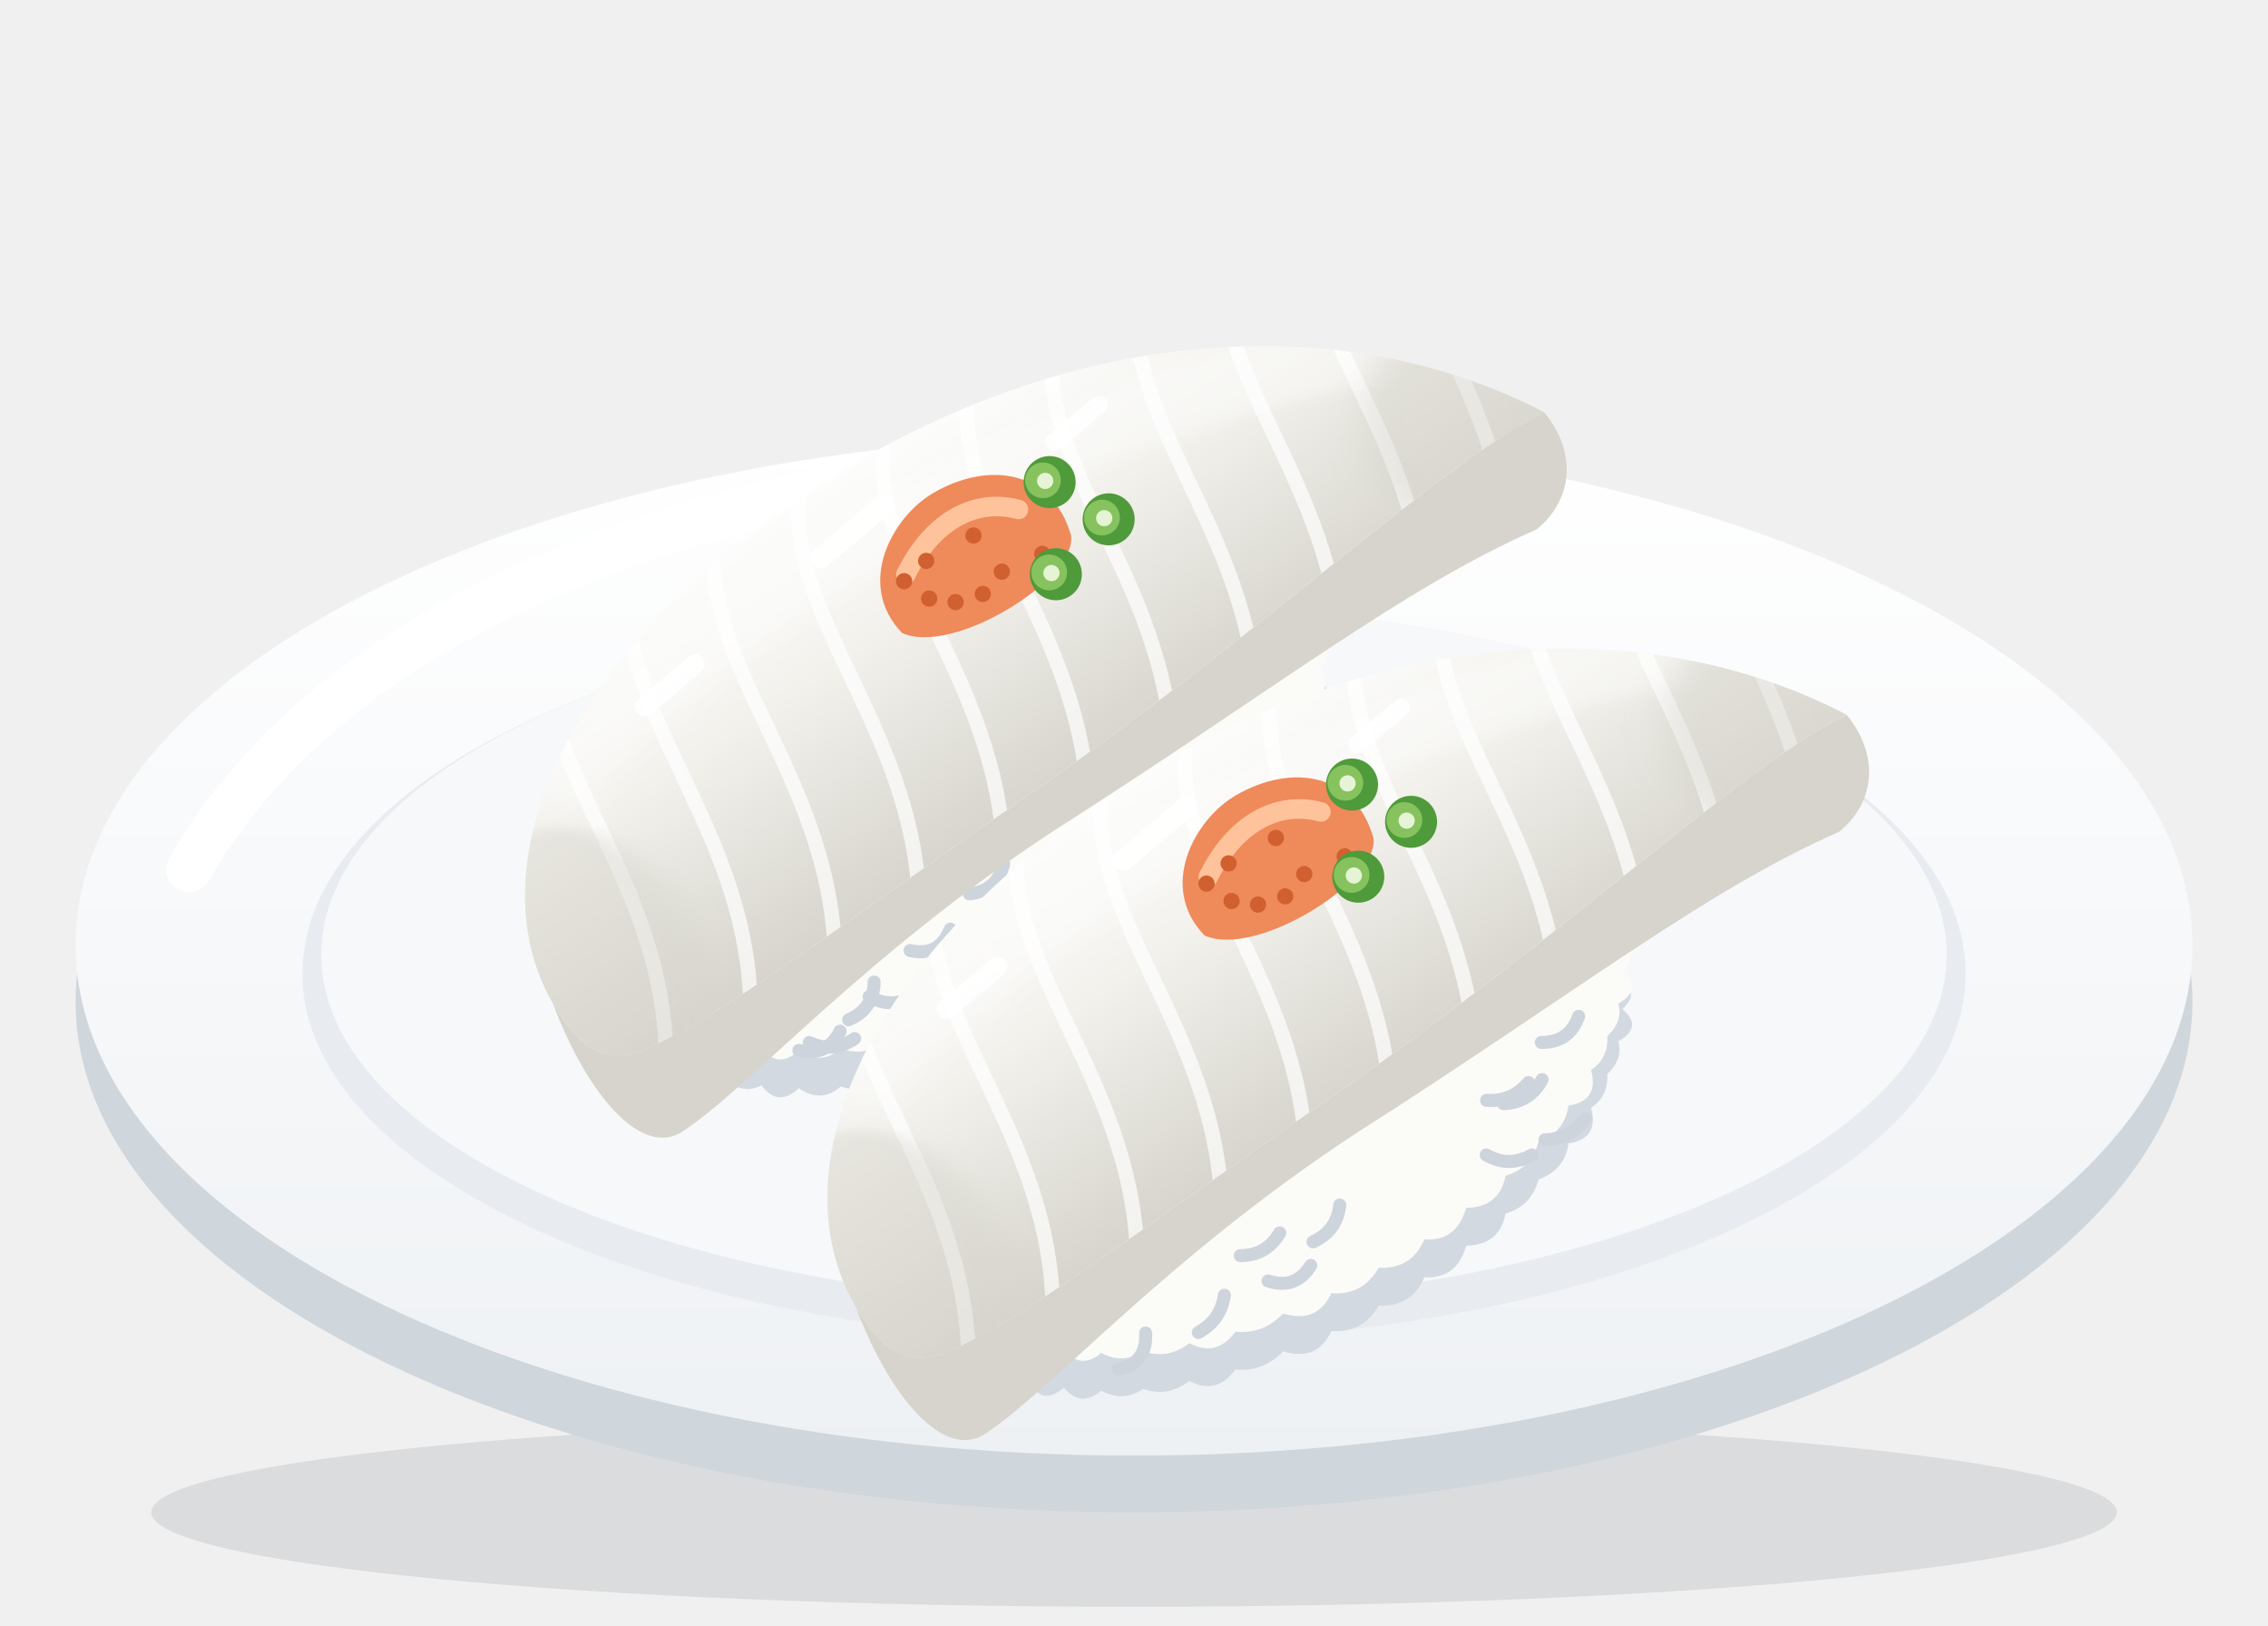
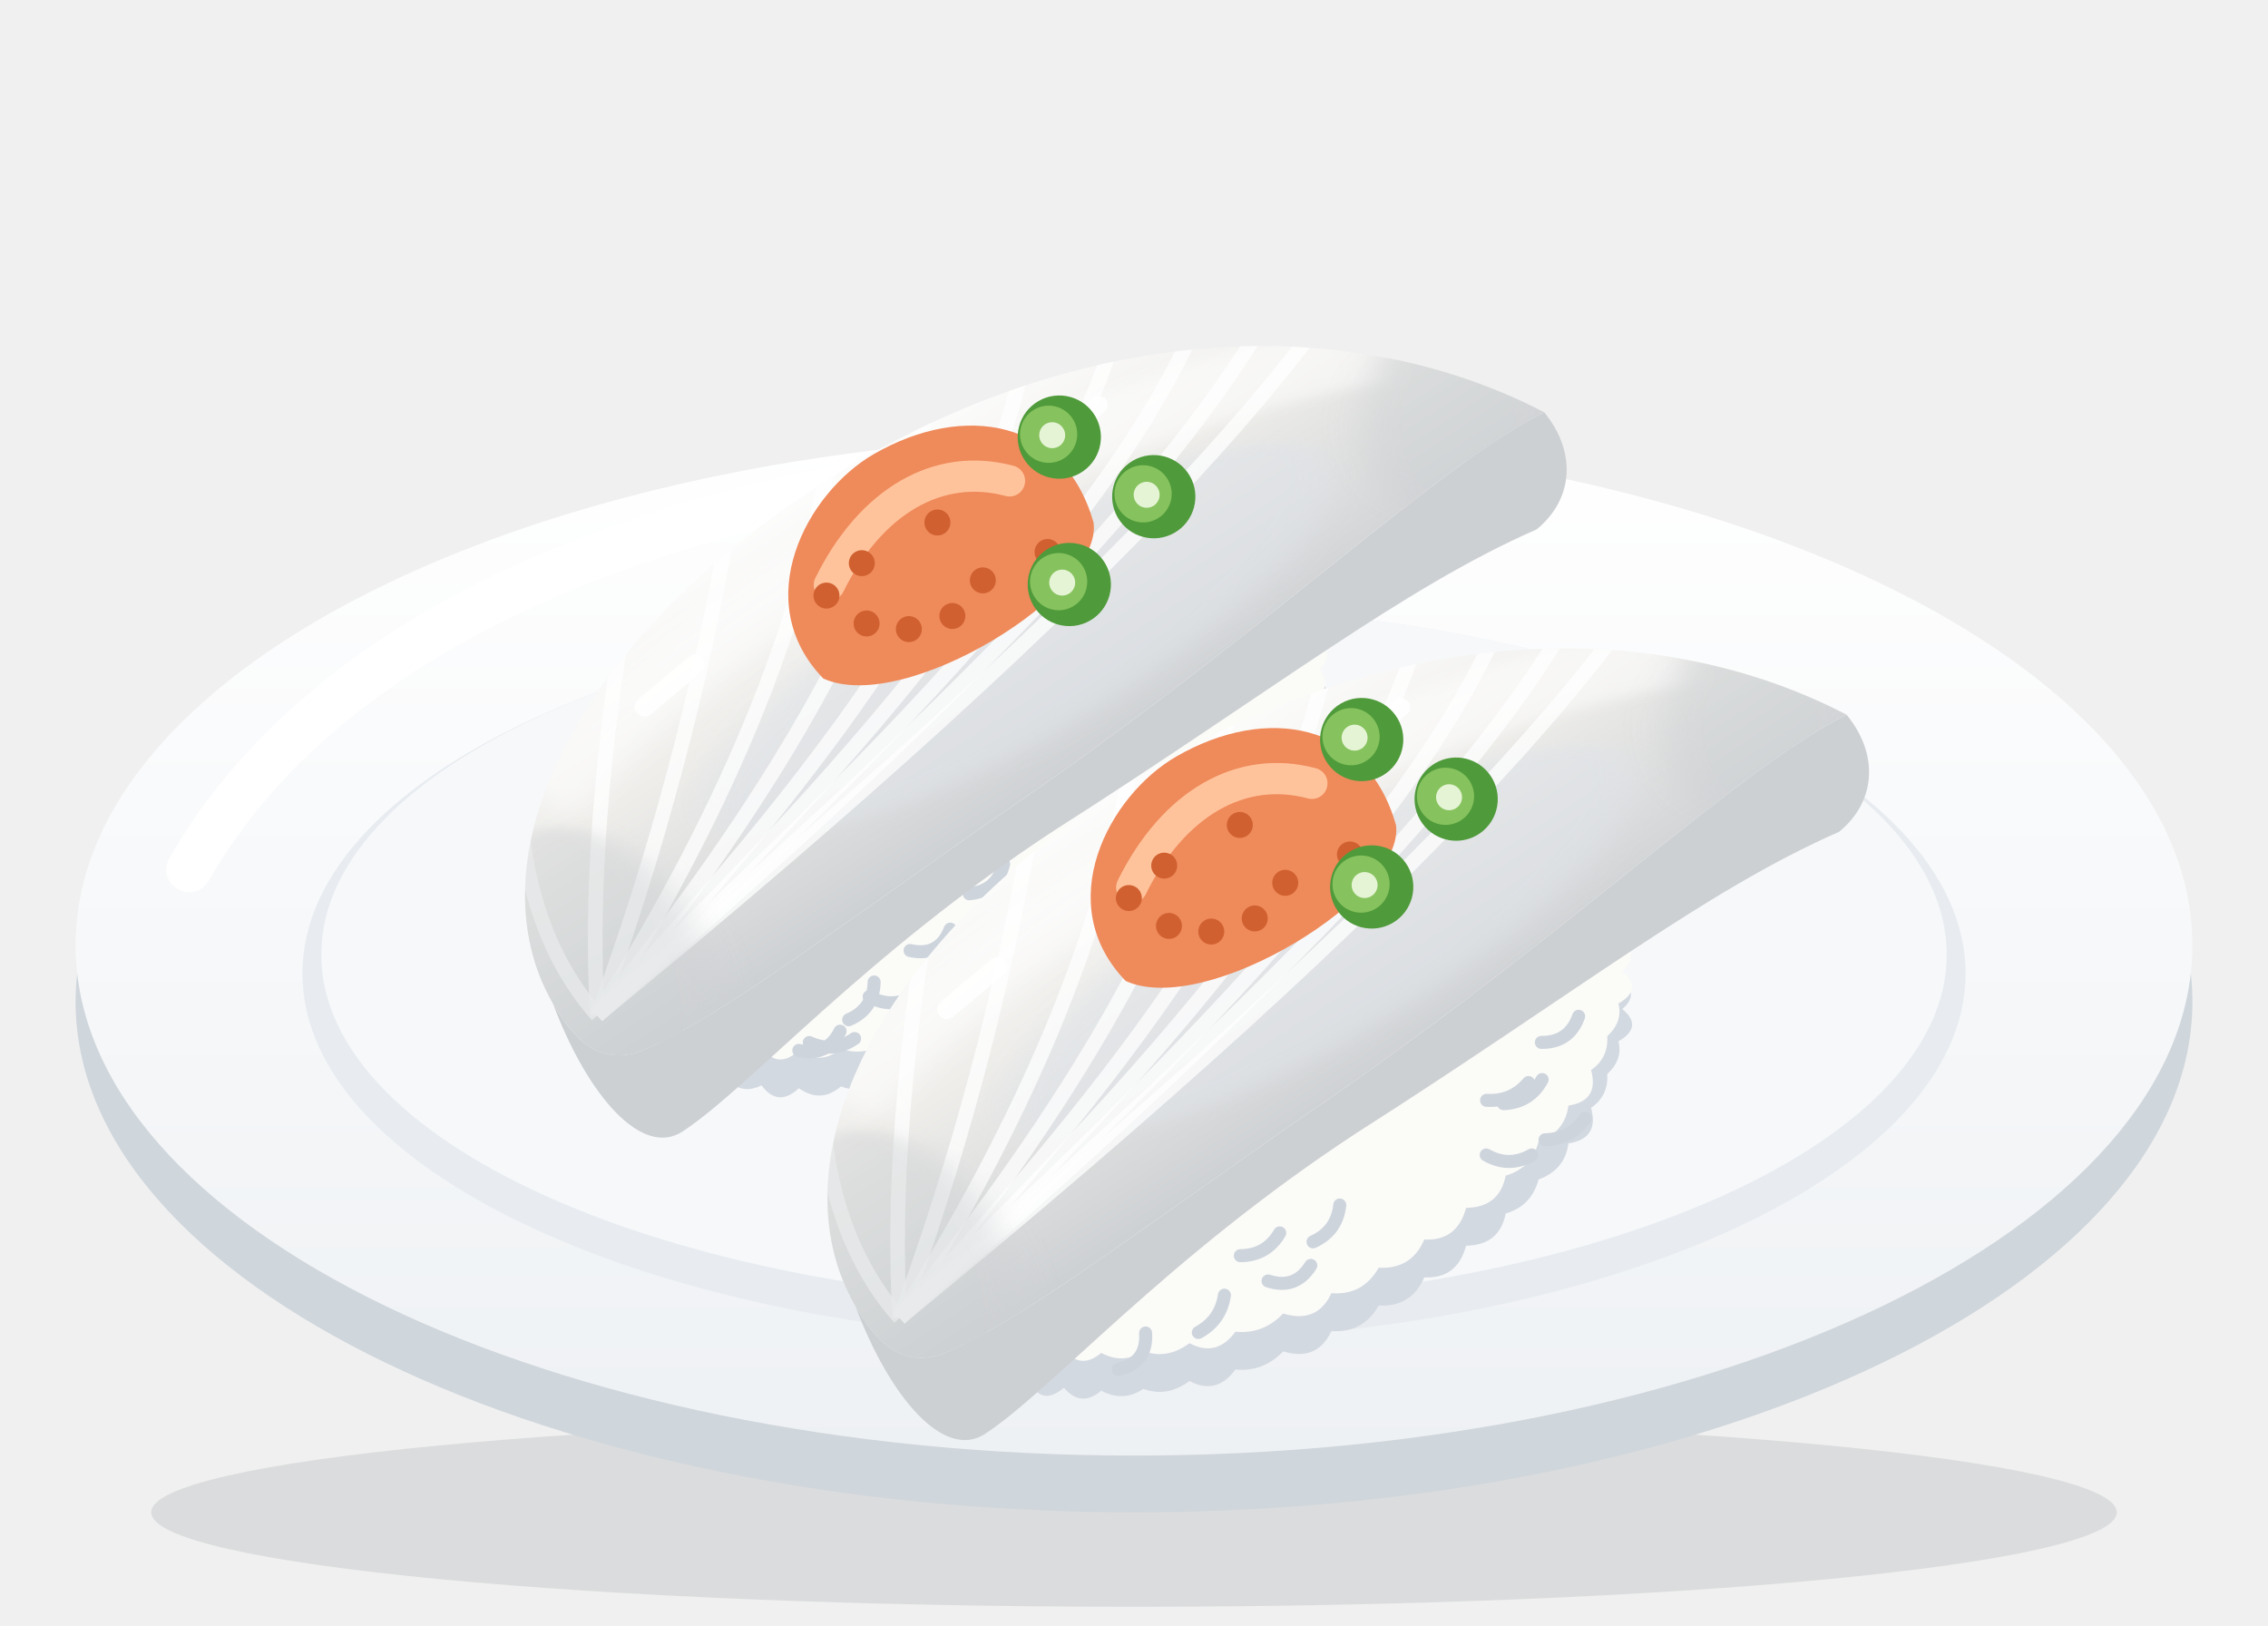
<svg xmlns="http://www.w3.org/2000/svg" viewBox="0 10 120 86">
  <defs>
    <filter id="soft" x="-20%" y="-50%" width="140%" height="200%">
      <feGaussianBlur stdDeviation="0.8" />
    </filter>
    <linearGradient id="plate" x1="0" y1="0" x2="0" y2="1">
      <stop offset="0" stop-color="#ffffff" />
      <stop offset="1" stop-color="#eef1f4" />
    </linearGradient>
    <linearGradient id="t" x1="0" y1="0" x2="0.15" y2="1">
      <stop offset="0" stop-color="#ffffff" />
-       <stop offset="0.45" stop-color="#f2f1ec" />
-       <stop offset="1" stop-color="#d6d4cc" />
+       <stop offset="0.45" stop-color="#eeedea" />
+       <stop offset="1" stop-color="#cdd0d3" />
    </linearGradient>
  </defs>
  <ellipse cx="60" cy="90" rx="52" ry="5" fill="#1c2b36" opacity="0.10" />
  <ellipse cx="60" cy="63" rx="56" ry="27" fill="#cfd6dc" />
  <ellipse cx="60" cy="60" rx="56" ry="27" fill="url(#plate)" />
  <ellipse cx="60" cy="61.5" rx="44" ry="19.5" fill="#e8ecf0" />
  <ellipse cx="60" cy="60.5" rx="43" ry="18.5" fill="#f6f8fa" />
  <path d="M10 56 C18 42 38 35 60 34" fill="none" stroke="#fff" stroke-width="2.4" stroke-linecap="round" />
  <g transform="translate(52 54.5) rotate(-30) scale(0.86)">
    <path d="M23 0 Q23.5 0.9 22.8 1.6 Q23.4 2.9 22.1 3.2 Q22.2 4.5 20.9 4.8 Q21.1 6.5 19.3 6.2 Q18.8 7.4 17.4 7.5 Q16.8 9.1 15.1 8.7 Q14.1 10 12.4 9.7 Q11.4 11.3 9.6 10.5 Q8.1 11.4 6.5 11 Q5 12.2 3.3 11.4 Q1.7 12.9 0 11.5 Q-1.7 12 -3.3 11.4 Q-5 12.3 -6.5 11 Q-8.3 12 -9.6 10.5 Q-11.3 11.1 -12.4 9.7 Q-14.1 9.9 -15.1 8.7 Q-16.7 9 -17.4 7.5 Q-19.1 7.9 -19.3 6.2 Q-20.7 6.1 -20.9 4.8 Q-22.1 4.5 -22.1 3.2 Q-23.8 3 -22.8 1.6 Q-23.9 1 -23 0 Q-24 -1 -22.8 -1.6 Q-23.1 -2.7 -22.1 -3.2 Q-21.9 -4.3 -20.9 -4.8 Q-20.8 -6.2 -19.3 -6.2 Q-18.7 -7.3 -17.4 -7.5 Q-16.8 -9.1 -15.1 -8.7 Q-14.1 -9.9 -12.4 -9.7 Q-11.3 -11.2 -9.6 -10.5 Q-8.2 -11.7 -6.5 -11 Q-5 -11.9 -3.3 -11.4 Q-1.7 -12.1 -0 -11.5 Q1.7 -12.4 3.3 -11.4 Q5 -12 6.5 -11 Q8.3 -12.1 9.6 -10.5 Q11.3 -11.2 12.4 -9.7 Q14.1 -10 15.1 -8.7 Q16.6 -8.8 17.4 -7.5 Q19.1 -7.9 19.3 -6.2 Q21.1 -6.5 20.9 -4.8 Q22.6 -4.8 22.1 -3.2 Q23.6 -2.9 22.8 -1.6 Q24.1 -1 23 0 Z" fill="#d3d9e1" />
  </g>
  <g transform="translate(52 52.5) rotate(-30) scale(0.86)">
    <path d="M23 0 Q23.5 0.9 22.8 1.6 Q23.4 2.9 22.1 3.2 Q22.2 4.5 20.9 4.8 Q21.1 6.5 19.3 6.2 Q18.8 7.4 17.4 7.5 Q16.8 9.1 15.1 8.7 Q14.1 10 12.4 9.7 Q11.4 11.3 9.6 10.5 Q8.1 11.4 6.5 11 Q5 12.2 3.3 11.4 Q1.7 12.9 0 11.5 Q-1.7 12 -3.3 11.4 Q-5 12.3 -6.5 11 Q-8.3 12 -9.6 10.5 Q-11.3 11.1 -12.4 9.7 Q-14.1 9.9 -15.1 8.7 Q-16.7 9 -17.4 7.5 Q-19.1 7.9 -19.3 6.2 Q-20.7 6.1 -20.9 4.8 Q-22.1 4.5 -22.1 3.2 Q-23.8 3 -22.8 1.6 Q-23.9 1 -23 0 Q-24 -1 -22.8 -1.6 Q-23.1 -2.7 -22.1 -3.2 Q-21.9 -4.3 -20.9 -4.8 Q-20.8 -6.2 -19.3 -6.2 Q-18.7 -7.3 -17.4 -7.5 Q-16.8 -9.1 -15.1 -8.7 Q-14.1 -9.9 -12.4 -9.7 Q-11.3 -11.2 -9.6 -10.5 Q-8.2 -11.7 -6.5 -11 Q-5 -11.9 -3.3 -11.4 Q-1.7 -12.1 -0 -11.5 Q1.7 -12.4 3.3 -11.4 Q5 -12 6.5 -11 Q8.3 -12.1 9.6 -10.5 Q11.3 -11.2 12.4 -9.7 Q14.1 -10 15.1 -8.7 Q16.6 -8.8 17.4 -7.5 Q19.1 -7.9 19.3 -6.2 Q21.1 -6.5 20.9 -4.8 Q22.6 -4.8 22.1 -3.2 Q23.6 -2.9 22.8 -1.6 Q24.1 -1 23 0 Z" fill="#fbfbf8" />
  </g>
  <g transform="translate(52 50.5) rotate(-30) scale(0.86)">
    <path d="M23 0 Q23.5 0.9 22.8 1.6 Q23.4 2.9 22.1 3.2 Q22.2 4.5 20.9 4.8 Q21.1 6.5 19.3 6.2 Q18.8 7.4 17.4 7.5 Q16.8 9.1 15.1 8.7 Q14.1 10 12.4 9.7 Q11.4 11.3 9.6 10.5 Q8.1 11.4 6.5 11 Q5 12.2 3.3 11.4 Q1.7 12.9 0 11.5 Q-1.7 12 -3.3 11.4 Q-5 12.3 -6.5 11 Q-8.3 12 -9.6 10.5 Q-11.3 11.1 -12.4 9.7 Q-14.1 9.9 -15.1 8.7 Q-16.7 9 -17.4 7.5 Q-19.1 7.9 -19.3 6.2 Q-20.7 6.1 -20.9 4.8 Q-22.1 4.5 -22.1 3.2 Q-23.8 3 -22.8 1.6 Q-23.9 1 -23 0 Q-24 -1 -22.8 -1.6 Q-23.1 -2.7 -22.1 -3.2 Q-21.9 -4.3 -20.9 -4.8 Q-20.8 -6.2 -19.3 -6.2 Q-18.7 -7.3 -17.4 -7.5 Q-16.8 -9.1 -15.1 -8.7 Q-14.1 -9.9 -12.4 -9.7 Q-11.3 -11.2 -9.6 -10.5 Q-8.2 -11.7 -6.5 -11 Q-5 -11.9 -3.3 -11.4 Q-1.7 -12.1 -0 -11.5 Q1.7 -12.4 3.3 -11.4 Q5 -12 6.5 -11 Q8.3 -12.1 9.6 -10.5 Q11.3 -11.2 12.4 -9.7 Q14.1 -10 15.1 -8.7 Q16.6 -8.8 17.4 -7.5 Q19.1 -7.9 19.3 -6.2 Q21.1 -6.5 20.9 -4.8 Q22.6 -4.8 22.1 -3.2 Q23.6 -2.9 22.8 -1.6 Q24.1 -1 23 0 Z" fill="#fbfbf8" />
  </g>
  <g transform="translate(52 48.5) rotate(-30) scale(0.86)">
    <path d="M23 0 Q23.5 0.9 22.8 1.6 Q23.4 2.9 22.1 3.2 Q22.2 4.5 20.9 4.8 Q21.1 6.5 19.3 6.2 Q18.8 7.4 17.4 7.5 Q16.8 9.1 15.1 8.7 Q14.1 10 12.4 9.7 Q11.4 11.3 9.6 10.5 Q8.1 11.4 6.5 11 Q5 12.2 3.3 11.4 Q1.7 12.9 0 11.5 Q-1.7 12 -3.3 11.4 Q-5 12.3 -6.5 11 Q-8.3 12 -9.6 10.5 Q-11.3 11.1 -12.4 9.7 Q-14.1 9.9 -15.1 8.7 Q-16.7 9 -17.4 7.5 Q-19.1 7.9 -19.3 6.2 Q-20.7 6.1 -20.9 4.8 Q-22.1 4.5 -22.1 3.2 Q-23.8 3 -22.8 1.6 Q-23.9 1 -23 0 Q-24 -1 -22.8 -1.6 Q-23.1 -2.7 -22.1 -3.2 Q-21.9 -4.3 -20.9 -4.8 Q-20.8 -6.2 -19.3 -6.2 Q-18.7 -7.3 -17.4 -7.5 Q-16.8 -9.1 -15.1 -8.7 Q-14.1 -9.9 -12.4 -9.7 Q-11.3 -11.2 -9.6 -10.5 Q-8.2 -11.7 -6.5 -11 Q-5 -11.9 -3.3 -11.4 Q-1.7 -12.1 -0 -11.5 Q1.7 -12.4 3.3 -11.4 Q5 -12 6.5 -11 Q8.3 -12.1 9.6 -10.5 Q11.3 -11.2 12.4 -9.7 Q14.1 -10 15.1 -8.7 Q16.6 -8.8 17.4 -7.5 Q19.1 -7.9 19.3 -6.2 Q21.1 -6.5 20.9 -4.8 Q22.6 -4.8 22.1 -3.2 Q23.6 -2.9 22.8 -1.6 Q24.1 -1 23 0 Z" fill="#fbfbf8" />
  </g>
  <g transform="translate(52 52.5) rotate(-30) scale(0.86)">
    <path d="M-16.6 7.4 q1.4 0.8 2.8 0" transform="rotate(25 -16.6 7.4)" fill="none" stroke="#cdd4dc" stroke-width="0.8" stroke-linecap="round" />
    <path d="M-7.3 9.6 q1.4 1.1 2.8 0" transform="rotate(-1 -7.3 9.6)" fill="none" stroke="#cdd4dc" stroke-width="0.8" stroke-linecap="round" />
    <path d="M11 4.7 q1.4 0.9 2.8 0" transform="rotate(-3 11 4.7)" fill="none" stroke="#cdd4dc" stroke-width="0.8" stroke-linecap="round" />
    <path d="M-17.4 7.5 q1.4 1.1 2.8 0" transform="rotate(5 -17.4 7.5)" fill="none" stroke="#cdd4dc" stroke-width="0.8" stroke-linecap="round" />
    <path d="M-13.8 7.4 q1.4 0.9 2.8 0" transform="rotate(-26 -13.8 7.4)" fill="none" stroke="#cdd4dc" stroke-width="0.8" stroke-linecap="round" />
    <path d="M-8.4 5.6 q1.4 1.2 2.8 0" transform="rotate(2 -8.4 5.6)" fill="none" stroke="#cdd4dc" stroke-width="0.8" stroke-linecap="round" />
    <path d="M6.1 7.6 q1.4 0.9 2.8 0" transform="rotate(-26 6.1 7.6)" fill="none" stroke="#cdd4dc" stroke-width="0.8" stroke-linecap="round" />
    <path d="M-3.5 4.4 q1.4 1 2.8 0" transform="rotate(-11 -3.5 4.4)" fill="none" stroke="#cdd4dc" stroke-width="0.8" stroke-linecap="round" />
    <path d="M13.9 8.1 q1.4 0.8 2.8 0" transform="rotate(9 13.9 8.1)" fill="none" stroke="#cdd4dc" stroke-width="0.8" stroke-linecap="round" />
    <path d="M-12 6.8 q1.4 0.8 2.8 0" transform="rotate(29 -12 6.8)" fill="none" stroke="#cdd4dc" stroke-width="0.8" stroke-linecap="round" />
  </g>
  <g transform="translate(52 44) rotate(-30) scale(0.86)">
-     <path d="M-34 6 C-34 8.5 -33.5 10.6 -31 11.2 C-26 12 -16 10.6 -2 9.5 C16 8 30 4.5 37 5 C37.5 8 36 10.5 33 11 C24 10 14 11.5 -2 12.2 C-16 13 -26 16.5 -31 16.8 C-34 17 -35 12 -34 6 Z" fill="#d6d4cc" />
+     <path d="M-34 6 C-34 8.5 -33.5 10.6 -31 11.2 C-26 12 -16 10.6 -2 9.5 C16 8 30 4.5 37 5 C37.5 8 36 10.5 33 11 C24 10 14 11.5 -2 12.2 C-16 13 -26 16.5 -31 16.8 C-34 17 -35 12 -34 6 Z" fill="#cdd0d3" />
  </g>
  <g transform="translate(52 44) rotate(-30) scale(0.86)">
    <clipPath id="c0">
      <path d="M-34 6 C-34 -4 -22 -13 -2 -13.5 C16 -13.8 30 -6 37 5 C30 4.5 16 8 -2 9.5 C-16 10.6 -26 12 -31 11.2 C-33.5 10.6 -34 8.5 -34 6 Z" />
    </clipPath>
    <path d="M-34 6 C-34 -4 -22 -13 -2 -13.5 C16 -13.8 30 -6 37 5 C30 4.5 16 8 -2 9.5 C-16 10.6 -26 12 -31 11.2 C-33.5 10.6 -34 8.5 -34 6 Z" fill="url(#t)" />
    <g clip-path="url(#c0)">
-       <path d="M-23 -14 C-28 -7 -24 3 -30 13" fill="none" stroke="#ffffff" stroke-width="0.9" opacity="0.7" />
-       <path d="M-17 -14 C-22 -7 -18 3 -24 13" fill="none" stroke="#ffffff" stroke-width="0.9" opacity="0.7" />
-       <path d="M-11 -14 C-16 -7 -12 3 -18 13" fill="none" stroke="#ffffff" stroke-width="0.9" opacity="0.7" />
-       <path d="M-5 -14 C-10 -7 -6 3 -12 13" fill="none" stroke="#ffffff" stroke-width="0.9" opacity="0.7" />
-       <path d="M1 -14 C-4 -7 0 3 -6 13" fill="none" stroke="#ffffff" stroke-width="0.9" opacity="0.7" />
-       <path d="M7 -14 C2 -7 6 3 0 13" fill="none" stroke="#ffffff" stroke-width="0.9" opacity="0.7" />
-       <path d="M13 -14 C8 -7 12 3 6 13" fill="none" stroke="#ffffff" stroke-width="0.9" opacity="0.7" />
-       <path d="M19 -14 C14 -7 18 3 12 13" fill="none" stroke="#ffffff" stroke-width="0.9" opacity="0.7" />
-       <path d="M25 -14 C20 -7 24 3 18 13" fill="none" stroke="#ffffff" stroke-width="0.9" opacity="0.7" />
-       <path d="M31 -14 C26 -7 30 3 24 13" fill="none" stroke="#ffffff" stroke-width="0.9" opacity="0.7" />
-       <path d="M37 -14 C32 -7 36 3 30 13" fill="none" stroke="#ffffff" stroke-width="0.9" opacity="0.7" />
-       <path d="M-28 -5 C-14 -10.5 10 -10.5 30 -3.5" fill="none" stroke="#ffffff" stroke-width="4" opacity="0.35" filter="url(#soft)" />
+       <ellipse cx="2" cy="1" rx="22" ry="6" fill="#dfe3e8" opacity="0.6" filter="url(#soft)" />
+       <path d="M-32 8 Q-34 -2 -24 -14" fill="none" stroke="#ffffff" stroke-width="0.9" opacity="0.75" />
+       <path d="M-32 8 Q-27 -2 -17 -14" fill="none" stroke="#ffffff" stroke-width="0.9" opacity="0.75" />
+       <path d="M-32 8 Q-20 -2 -10 -14" fill="none" stroke="#ffffff" stroke-width="0.9" opacity="0.75" />
+       <path d="M-32 8 Q-13 -2 -3 -14" fill="none" stroke="#ffffff" stroke-width="0.9" opacity="0.75" />
+       <path d="M-32 8 Q-6 -2 4 -14" fill="none" stroke="#ffffff" stroke-width="0.9" opacity="0.75" />
+       <path d="M-32 8 Q1 -2 11 -14" fill="none" stroke="#ffffff" stroke-width="0.9" opacity="0.75" />
+       <path d="M-32 8 Q8 -2 18 -14" fill="none" stroke="#ffffff" stroke-width="0.9" opacity="0.75" />
+       <path d="M-32 8 Q15 -2 25 -14" fill="none" stroke="#ffffff" stroke-width="0.9" opacity="0.75" />
+       <path d="M-32 8 Q22 -2 32 -14" fill="none" stroke="#ffffff" stroke-width="0.9" opacity="0.75" />
+       <path d="M-32 8 Q29 -2 39 -14" fill="none" stroke="#ffffff" stroke-width="0.9" opacity="0.75" />
+       <path d="M-28 -5 C-14 -10.5 10 -10.5 30 -3.5" fill="none" stroke="#ffffff" stroke-width="4" opacity="0.5" filter="url(#soft)" />
      <path d="M-20 -7 l4 -0.7" stroke="#fff" stroke-width="1.2" stroke-linecap="round" opacity="0.9" />
      <path d="M-6 -9.5 l5 -0.9" stroke="#fff" stroke-width="1.3" stroke-linecap="round" opacity="0.9" />
      <path d="M10 -8.5 l3.5 -0.6" stroke="#fff" stroke-width="1.1" stroke-linecap="round" opacity="0.9" />
-       <ellipse cx="-31" cy="6" rx="7" ry="10" fill="#d6d4cc" opacity="0.45" filter="url(#soft)" />
-       <ellipse cx="32" cy="3" rx="6" ry="6" fill="#d6d4cc" opacity="0.45" filter="url(#soft)" />
+       <ellipse cx="-31" cy="6" rx="7" ry="10" fill="#cdd0d3" opacity="0.45" filter="url(#soft)" />
+       <ellipse cx="32" cy="3" rx="6" ry="6" fill="#cdd0d3" opacity="0.45" filter="url(#soft)" />
    </g>
-     <g transform="translate(2 -3)">
+     <g transform="translate(0 -3) scale(1.6)">
      <path d="M-6 0 C-7 -4 -3 -6.5 0 -6.5 C4 -6.5 7 -4 6 0 C5 2.5 -4 2.8 -6 0 Z" fill="#ef8a5a" />
      <path d="M-4 -3 C-1 -5 2 -5 4 -3" fill="none" stroke="#ffc39c" stroke-width="1.2" stroke-linecap="round" />
      <circle cx="1.2" cy="-0.2" r="0.5" fill="#d0602f" />
      <circle cx="-2.2" cy="0" r="0.5" fill="#d0602f" />
      <circle cx="0.8" cy="-3" r="0.5" fill="#d0602f" />
      <circle cx="-2.5" cy="-3.1" r="0.5" fill="#d0602f" />
      <circle cx="-4.3" cy="-2.7" r="0.5" fill="#d0602f" />
      <circle cx="-0.5" cy="0.4" r="0.5" fill="#d0602f" />
      <circle cx="-3.5" cy="-1" r="0.5" fill="#d0602f" />
      <circle cx="3.9" cy="0.1" r="0.5" fill="#d0602f" />
      <circle cx="6.5" cy="-3.5" r="1.6" fill="#4f9a3a" />
      <circle cx="6.2" cy="-3.8" r="1.1" fill="#86c25e" />
      <circle cx="6.3" cy="-3.7" r="0.5" fill="#e6f4d6" />
      <circle cx="8.5" cy="0.3" r="1.6" fill="#4f9a3a" />
      <circle cx="8.2" cy="0" r="1.1" fill="#86c25e" />
      <circle cx="8.3" cy="0.1" r="0.5" fill="#e6f4d6" />
      <circle cx="4" cy="1.6" r="1.6" fill="#4f9a3a" />
      <circle cx="3.7" cy="1.3" r="1.1" fill="#86c25e" />
      <circle cx="3.8" cy="1.4" r="0.5" fill="#e6f4d6" />
    </g>
  </g>
  <g transform="translate(68 70.5) rotate(-30) scale(0.86)">
    <path d="M23 0 Q23.4 0.9 22.8 1.6 Q23.6 2.9 22.1 3.2 Q22.7 4.8 20.9 4.8 Q20.6 5.9 19.3 6.2 Q18.7 7.4 17.4 7.5 Q16.9 9.4 15.1 8.7 Q14.1 10 12.4 9.7 Q11.2 10.9 9.6 10.5 Q8.3 12 6.5 11 Q5 12.5 3.3 11.4 Q1.7 12.6 0 11.5 Q-1.7 12.5 -3.3 11.4 Q-5 12.6 -6.5 11 Q-8.2 11.5 -9.6 10.5 Q-11.4 11.3 -12.4 9.7 Q-14.1 9.9 -15.1 8.7 Q-16.6 8.8 -17.4 7.5 Q-19 7.8 -19.3 6.2 Q-21.1 6.5 -20.9 4.8 Q-22.5 4.8 -22.1 3.2 Q-23.6 2.9 -22.8 1.6 Q-23.6 0.9 -23 0 Q-24.3 -1 -22.8 -1.6 Q-23.1 -2.7 -22.1 -3.2 Q-22 -4.4 -20.9 -4.8 Q-21.2 -6.6 -19.3 -6.2 Q-18.8 -7.5 -17.4 -7.5 Q-16.7 -8.9 -15.1 -8.7 Q-14.3 -10.5 -12.4 -9.7 Q-11.4 -11.4 -9.6 -10.5 Q-8.2 -11.4 -6.5 -11 Q-5 -12.2 -3.3 -11.4 Q-1.7 -12.5 -0 -11.5 Q1.7 -12.6 3.3 -11.4 Q5 -11.9 6.5 -11 Q8.2 -11.6 9.6 -10.5 Q11.4 -11.5 12.4 -9.7 Q14.2 -10.3 15.1 -8.7 Q16.8 -9.1 17.4 -7.5 Q18.8 -7.5 19.3 -6.2 Q20.6 -6 20.9 -4.8 Q22.7 -4.9 22.1 -3.2 Q23.6 -2.9 22.8 -1.6 Q23.8 -0.9 23 0 Z" fill="#d3d9e1" />
  </g>
  <g transform="translate(68 68.5) rotate(-30) scale(0.86)">
    <path d="M23 0 Q23.4 0.9 22.8 1.6 Q23.6 2.9 22.1 3.2 Q22.7 4.8 20.9 4.8 Q20.6 5.9 19.3 6.2 Q18.7 7.4 17.4 7.5 Q16.9 9.4 15.1 8.7 Q14.1 10 12.4 9.7 Q11.2 10.9 9.6 10.5 Q8.3 12 6.5 11 Q5 12.5 3.3 11.4 Q1.7 12.6 0 11.5 Q-1.7 12.5 -3.3 11.4 Q-5 12.6 -6.5 11 Q-8.2 11.5 -9.6 10.5 Q-11.4 11.3 -12.4 9.7 Q-14.1 9.9 -15.1 8.7 Q-16.6 8.8 -17.4 7.5 Q-19 7.8 -19.3 6.2 Q-21.1 6.5 -20.9 4.8 Q-22.5 4.8 -22.1 3.2 Q-23.6 2.9 -22.8 1.6 Q-23.6 0.9 -23 0 Q-24.3 -1 -22.8 -1.6 Q-23.1 -2.7 -22.1 -3.2 Q-22 -4.4 -20.9 -4.8 Q-21.2 -6.6 -19.3 -6.2 Q-18.8 -7.5 -17.4 -7.5 Q-16.7 -8.9 -15.1 -8.7 Q-14.3 -10.5 -12.4 -9.7 Q-11.4 -11.4 -9.6 -10.5 Q-8.2 -11.4 -6.5 -11 Q-5 -12.2 -3.3 -11.4 Q-1.7 -12.5 -0 -11.5 Q1.7 -12.6 3.3 -11.4 Q5 -11.9 6.5 -11 Q8.2 -11.6 9.6 -10.5 Q11.4 -11.5 12.4 -9.7 Q14.2 -10.3 15.1 -8.7 Q16.8 -9.1 17.4 -7.5 Q18.8 -7.5 19.3 -6.2 Q20.6 -6 20.9 -4.8 Q22.7 -4.9 22.1 -3.2 Q23.6 -2.9 22.8 -1.6 Q23.8 -0.9 23 0 Z" fill="#fbfbf8" />
  </g>
  <g transform="translate(68 66.5) rotate(-30) scale(0.86)">
    <path d="M23 0 Q23.4 0.9 22.8 1.6 Q23.6 2.9 22.1 3.2 Q22.7 4.8 20.9 4.8 Q20.6 5.9 19.3 6.2 Q18.7 7.4 17.4 7.5 Q16.9 9.4 15.1 8.7 Q14.1 10 12.4 9.7 Q11.2 10.9 9.6 10.5 Q8.3 12 6.5 11 Q5 12.5 3.3 11.4 Q1.7 12.6 0 11.5 Q-1.7 12.5 -3.3 11.4 Q-5 12.6 -6.5 11 Q-8.2 11.5 -9.6 10.5 Q-11.4 11.3 -12.4 9.7 Q-14.1 9.9 -15.1 8.7 Q-16.6 8.8 -17.4 7.5 Q-19 7.8 -19.3 6.2 Q-21.1 6.5 -20.9 4.8 Q-22.5 4.8 -22.1 3.2 Q-23.6 2.9 -22.8 1.6 Q-23.6 0.9 -23 0 Q-24.3 -1 -22.8 -1.6 Q-23.1 -2.7 -22.1 -3.2 Q-22 -4.4 -20.9 -4.8 Q-21.2 -6.6 -19.3 -6.2 Q-18.8 -7.5 -17.4 -7.5 Q-16.7 -8.9 -15.1 -8.7 Q-14.3 -10.5 -12.4 -9.7 Q-11.4 -11.4 -9.6 -10.5 Q-8.2 -11.4 -6.5 -11 Q-5 -12.2 -3.3 -11.4 Q-1.7 -12.5 -0 -11.5 Q1.7 -12.6 3.3 -11.4 Q5 -11.9 6.5 -11 Q8.2 -11.6 9.6 -10.5 Q11.4 -11.5 12.4 -9.7 Q14.2 -10.3 15.1 -8.7 Q16.8 -9.1 17.4 -7.5 Q18.8 -7.5 19.3 -6.2 Q20.6 -6 20.9 -4.8 Q22.7 -4.9 22.1 -3.2 Q23.6 -2.9 22.8 -1.6 Q23.8 -0.9 23 0 Z" fill="#fbfbf8" />
  </g>
  <g transform="translate(68 64.5) rotate(-30) scale(0.86)">
    <path d="M23 0 Q23.4 0.9 22.8 1.6 Q23.6 2.9 22.1 3.2 Q22.7 4.8 20.9 4.8 Q20.6 5.9 19.3 6.2 Q18.7 7.4 17.4 7.5 Q16.9 9.4 15.1 8.7 Q14.1 10 12.4 9.7 Q11.2 10.9 9.6 10.5 Q8.3 12 6.5 11 Q5 12.5 3.3 11.4 Q1.7 12.6 0 11.5 Q-1.7 12.5 -3.3 11.4 Q-5 12.6 -6.5 11 Q-8.2 11.5 -9.6 10.5 Q-11.4 11.3 -12.4 9.7 Q-14.1 9.9 -15.1 8.7 Q-16.6 8.8 -17.4 7.5 Q-19 7.8 -19.3 6.2 Q-21.1 6.5 -20.9 4.8 Q-22.5 4.8 -22.1 3.2 Q-23.6 2.9 -22.8 1.6 Q-23.6 0.9 -23 0 Q-24.3 -1 -22.8 -1.6 Q-23.1 -2.7 -22.1 -3.2 Q-22 -4.4 -20.9 -4.8 Q-21.2 -6.6 -19.3 -6.2 Q-18.8 -7.5 -17.4 -7.5 Q-16.7 -8.9 -15.1 -8.7 Q-14.3 -10.5 -12.4 -9.7 Q-11.4 -11.4 -9.6 -10.5 Q-8.2 -11.4 -6.5 -11 Q-5 -12.2 -3.3 -11.4 Q-1.7 -12.5 -0 -11.5 Q1.7 -12.6 3.3 -11.4 Q5 -11.9 6.5 -11 Q8.2 -11.6 9.6 -10.5 Q11.4 -11.5 12.4 -9.7 Q14.2 -10.3 15.1 -8.7 Q16.8 -9.1 17.4 -7.5 Q18.8 -7.5 19.3 -6.2 Q20.6 -6 20.9 -4.8 Q22.7 -4.9 22.1 -3.2 Q23.6 -2.9 22.8 -1.6 Q23.8 -0.9 23 0 Z" fill="#fbfbf8" />
  </g>
  <g transform="translate(68 68.5) rotate(-30) scale(0.86)">
    <path d="M-17 8.9 q1.4 1.2 2.8 0" transform="rotate(-23 -17 8.9)" fill="none" stroke="#cdd4dc" stroke-width="0.8" stroke-linecap="round" />
    <path d="M-2.7 8.1 q1.4 0.8 2.8 0" transform="rotate(-24 -2.7 8.1)" fill="none" stroke="#cdd4dc" stroke-width="0.8" stroke-linecap="round" />
    <path d="M-6.3 8.8 q1.4 1.1 2.8 0" transform="rotate(10 -6.3 8.8)" fill="none" stroke="#cdd4dc" stroke-width="0.8" stroke-linecap="round" />
    <path d="M9.2 8.8 q1.4 0.8 2.8 0" transform="rotate(30 9.2 8.8)" fill="none" stroke="#cdd4dc" stroke-width="0.8" stroke-linecap="round" />
    <path d="M10.9 5.9 q1.4 0.7 2.8 0" transform="rotate(7 10.9 5.9)" fill="none" stroke="#cdd4dc" stroke-width="0.8" stroke-linecap="round" />
    <path d="M-7 6.6 q1.4 0.8 2.8 0" transform="rotate(0 -7 6.6)" fill="none" stroke="#cdd4dc" stroke-width="0.8" stroke-linecap="round" />
    <path d="M-11.6 9.4 q1.4 0.7 2.8 0" transform="rotate(-25 -11.6 9.4)" fill="none" stroke="#cdd4dc" stroke-width="0.8" stroke-linecap="round" />
    <path d="M15.6 4.5 q1.4 1 2.8 0" transform="rotate(-5 15.6 4.5)" fill="none" stroke="#cdd4dc" stroke-width="0.8" stroke-linecap="round" />
    <path d="M12.8 9.8 q1.4 0.7 2.8 0" transform="rotate(2 12.8 9.8)" fill="none" stroke="#cdd4dc" stroke-width="0.8" stroke-linecap="round" />
    <path d="M11.7 6.6 q1.4 0.8 2.8 0" transform="rotate(-2 11.7 6.6)" fill="none" stroke="#cdd4dc" stroke-width="0.8" stroke-linecap="round" />
  </g>
  <g transform="translate(68 60) rotate(-30) scale(0.86)">
-     <path d="M-34 6 C-34 8.5 -33.5 10.6 -31 11.2 C-26 12 -16 10.6 -2 9.5 C16 8 30 4.5 37 5 C37.5 8 36 10.5 33 11 C24 10 14 11.5 -2 12.2 C-16 13 -26 16.5 -31 16.8 C-34 17 -35 12 -34 6 Z" fill="#d6d4cc" />
+     <path d="M-34 6 C-34 8.5 -33.5 10.6 -31 11.2 C-26 12 -16 10.6 -2 9.5 C16 8 30 4.5 37 5 C37.5 8 36 10.5 33 11 C24 10 14 11.5 -2 12.2 C-16 13 -26 16.5 -31 16.8 C-34 17 -35 12 -34 6 Z" fill="#cdd0d3" />
  </g>
  <g transform="translate(68 60) rotate(-30) scale(0.86)">
    <clipPath id="c1">
      <path d="M-34 6 C-34 -4 -22 -13 -2 -13.5 C16 -13.8 30 -6 37 5 C30 4.5 16 8 -2 9.5 C-16 10.6 -26 12 -31 11.2 C-33.5 10.6 -34 8.5 -34 6 Z" />
    </clipPath>
    <path d="M-34 6 C-34 -4 -22 -13 -2 -13.5 C16 -13.8 30 -6 37 5 C30 4.5 16 8 -2 9.5 C-16 10.6 -26 12 -31 11.2 C-33.5 10.6 -34 8.5 -34 6 Z" fill="url(#t)" />
    <g clip-path="url(#c1)">
-       <path d="M-23 -14 C-28 -7 -24 3 -30 13" fill="none" stroke="#ffffff" stroke-width="0.9" opacity="0.7" />
-       <path d="M-17 -14 C-22 -7 -18 3 -24 13" fill="none" stroke="#ffffff" stroke-width="0.9" opacity="0.7" />
-       <path d="M-11 -14 C-16 -7 -12 3 -18 13" fill="none" stroke="#ffffff" stroke-width="0.9" opacity="0.7" />
-       <path d="M-5 -14 C-10 -7 -6 3 -12 13" fill="none" stroke="#ffffff" stroke-width="0.9" opacity="0.7" />
-       <path d="M1 -14 C-4 -7 0 3 -6 13" fill="none" stroke="#ffffff" stroke-width="0.9" opacity="0.7" />
-       <path d="M7 -14 C2 -7 6 3 0 13" fill="none" stroke="#ffffff" stroke-width="0.9" opacity="0.7" />
-       <path d="M13 -14 C8 -7 12 3 6 13" fill="none" stroke="#ffffff" stroke-width="0.9" opacity="0.7" />
-       <path d="M19 -14 C14 -7 18 3 12 13" fill="none" stroke="#ffffff" stroke-width="0.9" opacity="0.7" />
-       <path d="M25 -14 C20 -7 24 3 18 13" fill="none" stroke="#ffffff" stroke-width="0.9" opacity="0.7" />
-       <path d="M31 -14 C26 -7 30 3 24 13" fill="none" stroke="#ffffff" stroke-width="0.9" opacity="0.7" />
-       <path d="M37 -14 C32 -7 36 3 30 13" fill="none" stroke="#ffffff" stroke-width="0.9" opacity="0.7" />
-       <path d="M-28 -5 C-14 -10.5 10 -10.5 30 -3.5" fill="none" stroke="#ffffff" stroke-width="4" opacity="0.35" filter="url(#soft)" />
+       <ellipse cx="2" cy="1" rx="22" ry="6" fill="#dfe3e8" opacity="0.6" filter="url(#soft)" />
+       <path d="M-32 8 Q-34 -2 -24 -14" fill="none" stroke="#ffffff" stroke-width="0.9" opacity="0.75" />
+       <path d="M-32 8 Q-27 -2 -17 -14" fill="none" stroke="#ffffff" stroke-width="0.9" opacity="0.75" />
+       <path d="M-32 8 Q-20 -2 -10 -14" fill="none" stroke="#ffffff" stroke-width="0.9" opacity="0.75" />
+       <path d="M-32 8 Q-13 -2 -3 -14" fill="none" stroke="#ffffff" stroke-width="0.9" opacity="0.75" />
+       <path d="M-32 8 Q-6 -2 4 -14" fill="none" stroke="#ffffff" stroke-width="0.9" opacity="0.75" />
+       <path d="M-32 8 Q1 -2 11 -14" fill="none" stroke="#ffffff" stroke-width="0.9" opacity="0.75" />
+       <path d="M-32 8 Q8 -2 18 -14" fill="none" stroke="#ffffff" stroke-width="0.9" opacity="0.75" />
+       <path d="M-32 8 Q15 -2 25 -14" fill="none" stroke="#ffffff" stroke-width="0.9" opacity="0.75" />
+       <path d="M-32 8 Q22 -2 32 -14" fill="none" stroke="#ffffff" stroke-width="0.9" opacity="0.75" />
+       <path d="M-32 8 Q29 -2 39 -14" fill="none" stroke="#ffffff" stroke-width="0.9" opacity="0.75" />
+       <path d="M-28 -5 C-14 -10.5 10 -10.5 30 -3.5" fill="none" stroke="#ffffff" stroke-width="4" opacity="0.5" filter="url(#soft)" />
      <path d="M-20 -7 l4 -0.7" stroke="#fff" stroke-width="1.2" stroke-linecap="round" opacity="0.9" />
      <path d="M-6 -9.5 l5 -0.9" stroke="#fff" stroke-width="1.3" stroke-linecap="round" opacity="0.9" />
      <path d="M10 -8.5 l3.5 -0.6" stroke="#fff" stroke-width="1.1" stroke-linecap="round" opacity="0.9" />
-       <ellipse cx="-31" cy="6" rx="7" ry="10" fill="#d6d4cc" opacity="0.45" filter="url(#soft)" />
-       <ellipse cx="32" cy="3" rx="6" ry="6" fill="#d6d4cc" opacity="0.45" filter="url(#soft)" />
+       <ellipse cx="-31" cy="6" rx="7" ry="10" fill="#cdd0d3" opacity="0.45" filter="url(#soft)" />
+       <ellipse cx="32" cy="3" rx="6" ry="6" fill="#cdd0d3" opacity="0.45" filter="url(#soft)" />
    </g>
-     <g transform="translate(2 -3)">
+     <g transform="translate(0 -3) scale(1.6)">
      <path d="M-6 0 C-7 -4 -3 -6.5 0 -6.5 C4 -6.5 7 -4 6 0 C5 2.5 -4 2.8 -6 0 Z" fill="#ef8a5a" />
      <path d="M-4 -3 C-1 -5 2 -5 4 -3" fill="none" stroke="#ffc39c" stroke-width="1.2" stroke-linecap="round" />
      <circle cx="1.2" cy="-0.2" r="0.5" fill="#d0602f" />
      <circle cx="-2.2" cy="0" r="0.5" fill="#d0602f" />
      <circle cx="0.8" cy="-3" r="0.5" fill="#d0602f" />
      <circle cx="-2.5" cy="-3.1" r="0.5" fill="#d0602f" />
      <circle cx="-4.3" cy="-2.7" r="0.5" fill="#d0602f" />
      <circle cx="-0.5" cy="0.4" r="0.5" fill="#d0602f" />
      <circle cx="-3.5" cy="-1" r="0.5" fill="#d0602f" />
      <circle cx="3.9" cy="0.1" r="0.5" fill="#d0602f" />
      <circle cx="6.5" cy="-3.5" r="1.6" fill="#4f9a3a" />
      <circle cx="6.2" cy="-3.8" r="1.1" fill="#86c25e" />
      <circle cx="6.3" cy="-3.7" r="0.5" fill="#e6f4d6" />
      <circle cx="8.5" cy="0.3" r="1.6" fill="#4f9a3a" />
      <circle cx="8.2" cy="0" r="1.1" fill="#86c25e" />
      <circle cx="8.3" cy="0.1" r="0.5" fill="#e6f4d6" />
      <circle cx="4" cy="1.6" r="1.6" fill="#4f9a3a" />
      <circle cx="3.7" cy="1.3" r="1.1" fill="#86c25e" />
      <circle cx="3.8" cy="1.4" r="0.5" fill="#e6f4d6" />
    </g>
  </g>
</svg>
